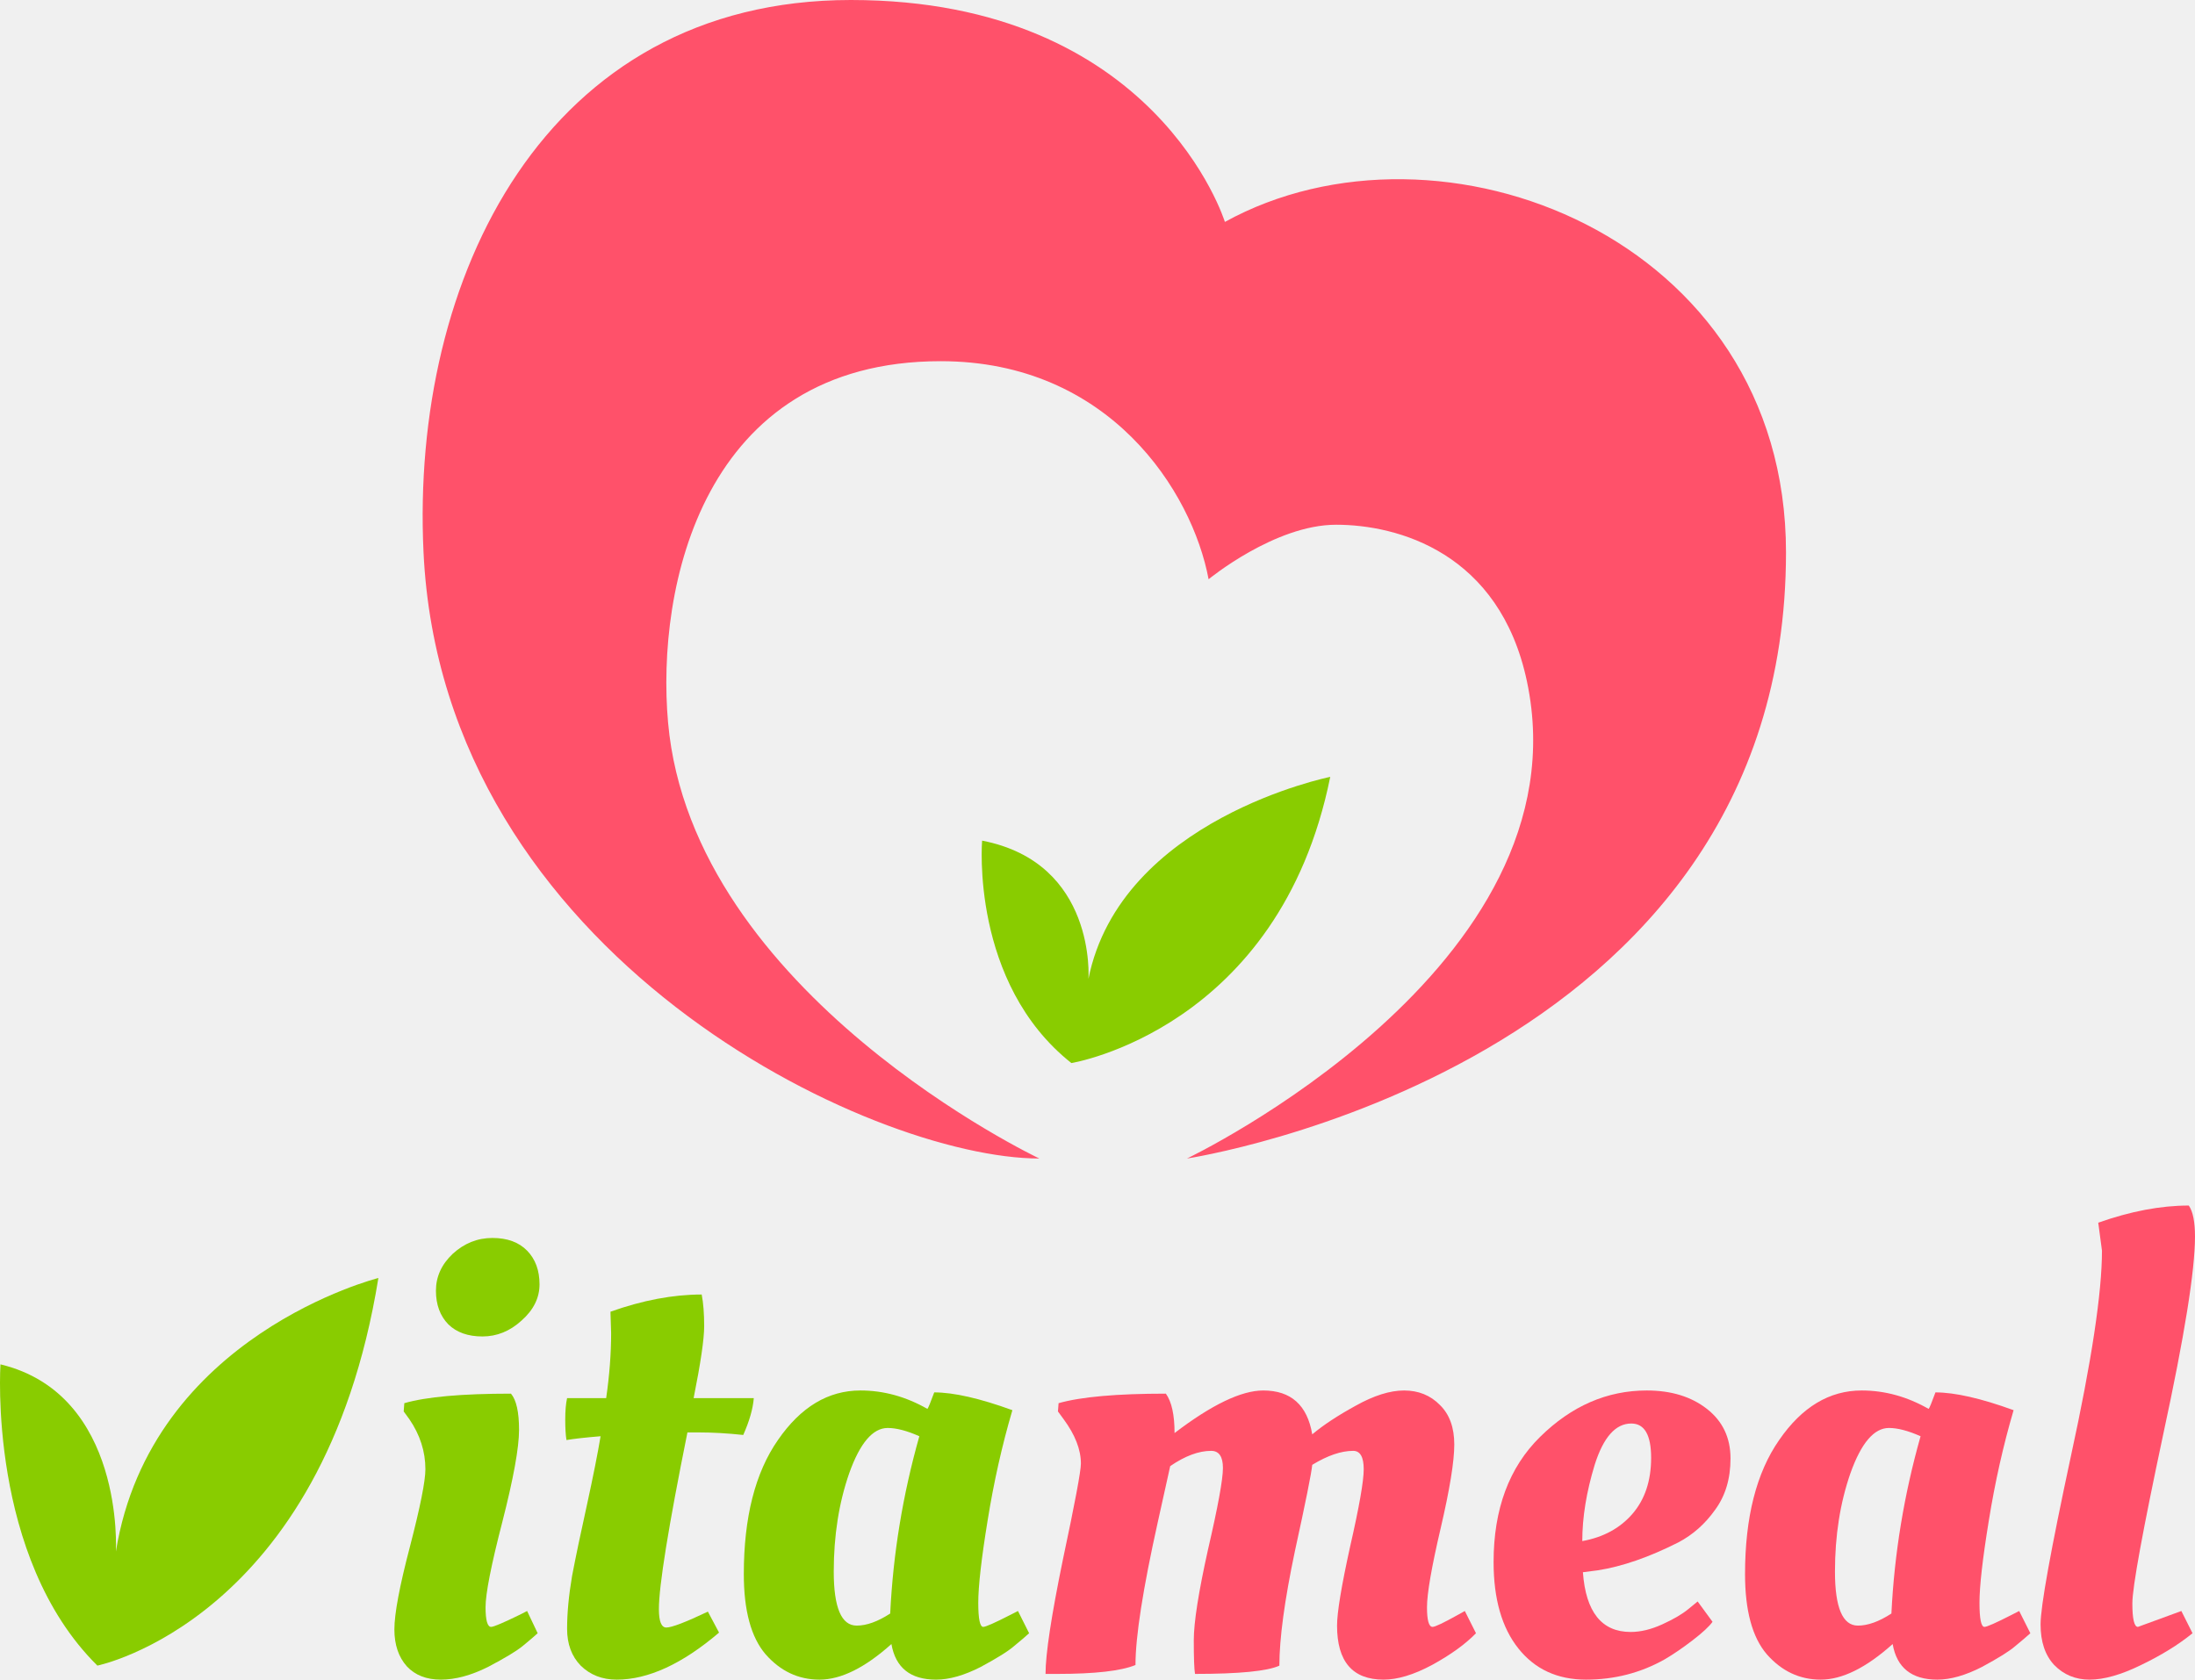
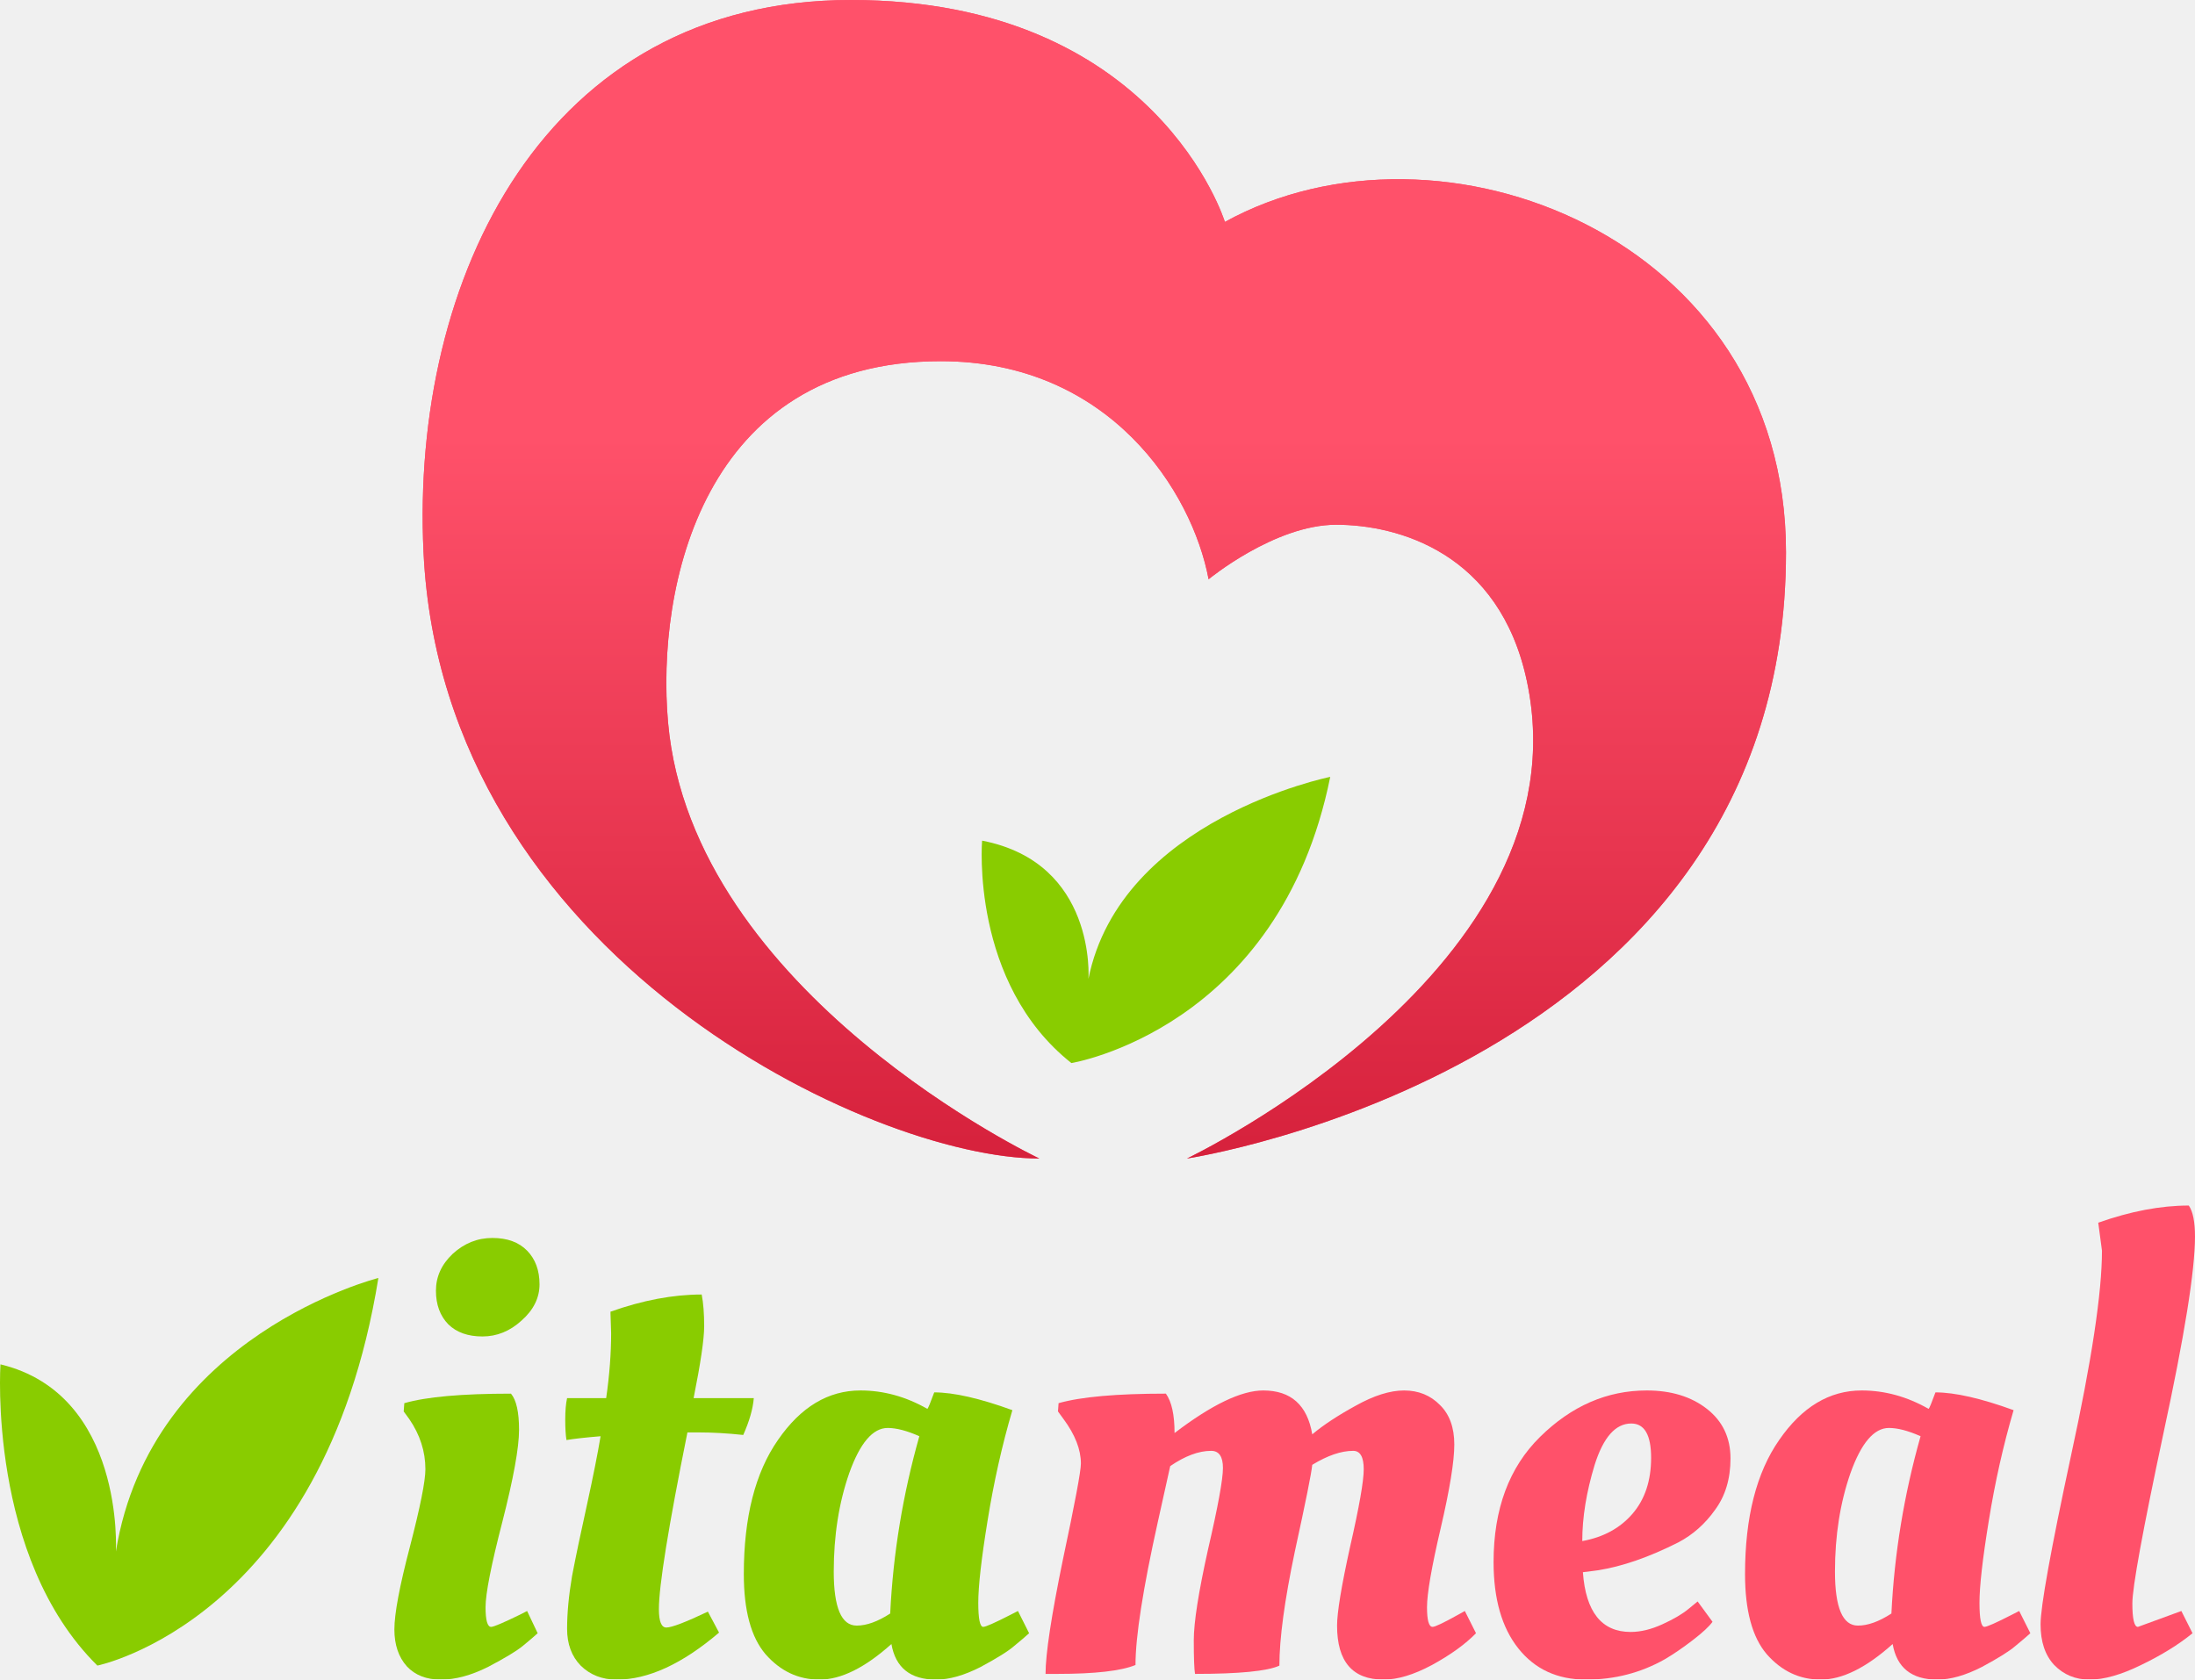
<svg xmlns="http://www.w3.org/2000/svg" width="162" height="124" viewBox="0 0 162 124" fill="none">
-   <g clip-path="url(#clip0_468_1834)">
-     <path d="M38.308 105.562C38.308 106.875 37.896 109.143 37.072 112.365C36.248 115.555 35.836 117.651 35.836 118.651C35.836 119.621 35.974 120.106 36.248 120.106C36.431 120.106 37.133 119.809 38.354 119.214L38.903 118.933L39.682 120.575C39.407 120.825 39.041 121.138 38.583 121.513C38.125 121.889 37.271 122.405 36.02 123.062C34.768 123.687 33.609 124 32.541 124C31.473 124 30.633 123.672 30.023 123.015C29.413 122.327 29.107 121.42 29.107 120.294C29.107 119.136 29.489 117.103 30.252 114.194C31.015 111.254 31.396 109.346 31.396 108.471C31.396 107.157 31 105.921 30.206 104.764L29.794 104.201L29.84 103.591C31.457 103.122 34.082 102.887 37.713 102.887C38.11 103.357 38.308 104.248 38.308 105.562ZM33.09 97.773C32.48 97.148 32.174 96.319 32.174 95.287C32.174 94.255 32.586 93.348 33.41 92.566C34.265 91.784 35.241 91.393 36.34 91.393C37.439 91.393 38.293 91.706 38.903 92.331C39.514 92.957 39.819 93.785 39.819 94.818C39.819 95.819 39.377 96.71 38.492 97.492C37.637 98.274 36.676 98.665 35.608 98.665C34.539 98.665 33.7 98.368 33.09 97.773Z" fill="#89CC00" />
-     <path d="M55.633 103.216C55.572 103.998 55.312 104.905 54.855 105.937C53.695 105.812 52.596 105.749 51.559 105.749H50.735C49.331 112.724 48.629 117.072 48.629 118.792C48.629 119.699 48.812 120.153 49.178 120.153C49.575 120.153 50.597 119.762 52.245 118.98L53.069 120.528C50.353 122.843 47.836 124 45.516 124C44.448 124 43.563 123.656 42.861 122.968C42.19 122.28 41.854 121.373 41.854 120.247C41.854 119.089 41.976 117.791 42.22 116.353C42.495 114.914 42.861 113.162 43.319 111.098C43.777 109.002 44.112 107.313 44.326 106.031C43.197 106.125 42.358 106.218 41.808 106.312C41.747 105.937 41.717 105.437 41.717 104.811C41.717 104.154 41.763 103.622 41.854 103.216H44.738C44.982 101.527 45.104 99.932 45.104 98.43L45.059 96.976V96.835C47.439 95.991 49.682 95.568 51.788 95.568C51.91 96.194 51.971 96.976 51.971 97.914C51.971 98.853 51.711 100.62 51.193 103.216H55.633Z" fill="#89CC00" />
-     <path d="M68.447 104.013C68.507 103.951 68.675 103.544 68.95 102.794C70.384 102.794 72.307 103.231 74.718 104.107C73.955 106.703 73.344 109.424 72.887 112.271C72.429 115.086 72.2 117.103 72.2 118.323C72.2 119.512 72.322 120.106 72.566 120.106C72.749 120.106 73.421 119.809 74.58 119.214L75.13 118.933L75.954 120.575C75.679 120.825 75.313 121.138 74.855 121.513C74.428 121.889 73.604 122.405 72.383 123.062C71.162 123.687 70.064 124 69.087 124C67.195 124 66.097 123.124 65.791 121.373C63.838 123.124 62.068 124 60.481 124C58.925 124 57.597 123.374 56.499 122.123C55.431 120.872 54.897 118.902 54.897 116.212C54.897 112.021 55.736 108.721 57.414 106.312C59.093 103.873 61.122 102.653 63.503 102.653C65.212 102.653 66.86 103.106 68.447 104.013ZM63.228 120.012C63.96 120.012 64.784 119.715 65.7 119.121C65.913 114.71 66.631 110.347 67.851 106.031C66.936 105.624 66.158 105.421 65.517 105.421C64.418 105.421 63.472 106.531 62.679 108.752C61.916 110.941 61.534 113.366 61.534 116.024C61.534 118.683 62.099 120.012 63.228 120.012Z" fill="#89CC00" />
-     <path d="M78.035 123.578H77.165C77.165 122.108 77.593 119.293 78.447 115.133C79.332 110.973 79.775 108.611 79.775 108.048C79.775 107.016 79.347 105.921 78.493 104.764L78.081 104.201L78.127 103.591C79.775 103.122 82.414 102.887 86.046 102.887C86.473 103.482 86.687 104.451 86.687 105.796C89.433 103.701 91.615 102.653 93.233 102.653C95.277 102.653 96.483 103.732 96.849 105.89C97.673 105.202 98.741 104.498 100.053 103.779C101.396 103.028 102.586 102.653 103.624 102.653C104.692 102.653 105.577 103.013 106.279 103.732C106.981 104.42 107.332 105.39 107.332 106.641C107.332 107.892 106.996 109.956 106.325 112.834C105.653 115.711 105.318 117.651 105.318 118.651C105.318 119.621 105.455 120.106 105.73 120.106C105.913 120.106 106.538 119.809 107.606 119.214L108.11 118.933L108.934 120.575C108.14 121.388 107.057 122.17 105.684 122.921C104.341 123.64 103.151 124 102.113 124C99.825 124 98.68 122.671 98.68 120.012C98.68 119.042 99.001 117.103 99.641 114.194C100.313 111.254 100.648 109.346 100.648 108.471C100.648 107.563 100.389 107.11 99.87 107.11C98.985 107.11 97.978 107.454 96.849 108.142C96.788 108.768 96.361 110.895 95.567 114.523C94.804 118.151 94.423 120.966 94.423 122.968C93.538 123.374 91.463 123.578 88.197 123.578C88.136 123.234 88.106 122.405 88.106 121.091C88.106 119.777 88.457 117.541 89.159 114.382C89.891 111.223 90.257 109.221 90.257 108.377C90.257 107.532 89.967 107.11 89.388 107.11C88.472 107.11 87.465 107.485 86.366 108.236C86.305 108.517 86 109.894 85.451 112.365C84.352 117.307 83.803 120.825 83.803 122.921C82.735 123.359 80.812 123.578 78.035 123.578Z" fill="#FF516A" />
-     <path d="M110.233 115.32C110.233 111.411 111.377 108.33 113.666 106.078C115.985 103.794 118.61 102.653 121.539 102.653C123.34 102.653 124.82 103.106 125.98 104.013C127.139 104.92 127.719 106.14 127.719 107.673C127.719 109.174 127.338 110.441 126.575 111.473C125.842 112.505 124.942 113.303 123.874 113.866C121.707 114.961 119.724 115.649 117.923 115.93L116.825 116.071C117.038 119.011 118.213 120.481 120.349 120.481C121.082 120.481 121.86 120.294 122.684 119.918C123.508 119.543 124.149 119.168 124.606 118.792L125.293 118.229L126.392 119.731C126.148 120.075 125.659 120.528 124.927 121.091C124.194 121.654 123.508 122.123 122.867 122.499C121.097 123.5 119.159 124 117.053 124C114.948 124 113.284 123.234 112.064 121.701C110.843 120.168 110.233 118.042 110.233 115.32ZM116.779 113.772C118.335 113.491 119.571 112.818 120.487 111.755C121.402 110.691 121.86 109.315 121.86 107.626C121.86 105.937 121.372 105.092 120.395 105.092C119.235 105.092 118.335 106.109 117.694 108.142C117.084 110.144 116.779 112.021 116.779 113.772Z" fill="#FF516A" />
-     <path d="M142.341 104.013C142.402 103.951 142.57 103.544 142.844 102.794C144.279 102.794 146.201 103.231 148.612 104.107C147.849 106.703 147.239 109.424 146.781 112.271C146.323 115.086 146.094 117.103 146.094 118.323C146.094 119.512 146.216 120.106 146.46 120.106C146.644 120.106 147.315 119.809 148.475 119.214L149.024 118.933L149.848 120.575C149.573 120.825 149.207 121.138 148.749 121.513C148.322 121.889 147.498 122.405 146.277 123.062C145.057 123.687 143.958 124 142.982 124C141.089 124 139.991 123.124 139.686 121.373C137.733 123.124 135.963 124 134.376 124C132.819 124 131.492 123.374 130.393 122.123C129.325 120.872 128.791 118.902 128.791 116.212C128.791 112.021 129.63 108.721 131.309 106.312C132.987 103.873 135.017 102.653 137.397 102.653C139.106 102.653 140.754 103.106 142.341 104.013ZM137.122 120.012C137.855 120.012 138.679 119.715 139.594 119.121C139.808 114.71 140.525 110.347 141.746 106.031C140.83 105.624 140.052 105.421 139.411 105.421C138.312 105.421 137.366 106.531 136.573 108.752C135.81 110.941 135.428 113.366 135.428 116.024C135.428 118.683 135.993 120.012 137.122 120.012Z" fill="#FF516A" />
-     <path d="M154.218 124C153.18 124 152.311 123.64 151.609 122.921C150.938 122.202 150.602 121.201 150.602 119.918C150.602 118.605 151.349 114.46 152.845 107.485C154.371 100.479 155.134 95.428 155.134 92.331L154.859 90.267C157.239 89.422 159.467 89 161.542 89C161.847 89.438 162 90.204 162 91.299C162 93.801 161.222 98.649 159.665 105.843C158.14 113.006 157.377 117.181 157.377 118.37C157.377 119.527 157.514 120.106 157.789 120.106L160.993 118.933L161.817 120.575C160.779 121.42 159.513 122.202 158.018 122.921C156.553 123.64 155.286 124 154.218 124Z" fill="#FF516A" />
-     <path d="M7.188 122.964C7.188 122.964 23.841 119.59 27.926 94.349C27.926 94.349 11.137 98.562 8.553 114.541C8.553 114.541 9.211 102.932 0.035 100.725C0.035 100.725 -0.924 114.95 7.191 122.968L7.188 122.964Z" fill="#89CC00" />
-     <path d="M87.603 85.528C87.603 85.528 131.814 78.869 131.814 40.776C131.814 17.459 106.245 7.652 90.401 16.383C90.401 16.383 85.361 0 62.797 0C40.229 0 30.291 20.524 31.258 40.776C32.682 70.638 64.342 85.528 76.708 85.528C76.708 85.528 51.089 73.402 49.305 53.329C48.426 43.438 51.793 26.665 69.429 26.665C81.879 26.665 87.987 36.28 89.2 42.764C89.2 42.764 94.082 38.739 98.609 38.739C103.137 38.739 110.684 40.776 112.696 50.311C117.157 71.441 87.603 85.528 87.603 85.528Z" fill="#FF516A" />
-     <path d="M79.074 78.481C79.074 78.481 94.415 75.99 98.177 57.353C98.177 57.353 82.711 60.464 80.332 72.262C80.332 72.262 80.937 63.691 72.484 62.061C72.484 62.061 71.601 72.564 79.077 78.484L79.074 78.481Z" fill="#89CC00" />
+   <g clip-path="url(#clip0_1209_6520)">
+     <mask id="mask0_1209_6520" style="mask-type:luminance" maskUnits="userSpaceOnUse" x="0" y="0" width="162" height="124">
+       <path d="M162 0H0V124H162V0Z" fill="white" />
+     </mask>
+     <g mask="url(#mask0_1209_6520)">
+       <path d="M38.308 105.562C38.308 106.875 37.896 109.143 37.072 112.365C36.248 115.555 35.836 117.651 35.836 118.651C35.836 119.621 35.974 120.106 36.248 120.106C36.431 120.106 37.133 119.809 38.354 119.214L38.903 118.933L39.682 120.575C39.407 120.825 39.041 121.138 38.583 121.513C38.125 121.889 37.271 122.405 36.02 123.062C34.768 123.687 33.609 124 32.541 124C31.473 124 30.633 123.672 30.023 123.015C29.413 122.327 29.107 121.42 29.107 120.294C29.107 119.136 29.489 117.103 30.252 114.194C31.015 111.254 31.396 109.346 31.396 108.471C31.396 107.157 31 105.921 30.206 104.764L29.794 104.201L29.84 103.591C31.457 103.122 34.082 102.887 37.713 102.887C38.11 103.357 38.308 104.248 38.308 105.562ZM33.09 97.773C32.48 97.148 32.174 96.319 32.174 95.287C32.174 94.254 32.586 93.347 33.41 92.566C34.265 91.784 35.241 91.393 36.34 91.393C37.439 91.393 38.293 91.705 38.903 92.331C39.514 92.957 39.819 93.785 39.819 94.817C39.819 95.818 39.377 96.71 38.492 97.492C37.637 98.274 36.676 98.665 35.608 98.665C34.539 98.665 33.7 98.368 33.09 97.773Z" fill="#89CC00" />
+       <path d="M55.633 103.216C55.572 103.998 55.312 104.905 54.855 105.937C53.695 105.812 52.596 105.749 51.559 105.749H50.735C49.331 112.724 48.629 117.072 48.629 118.792C48.629 119.699 48.812 120.153 49.178 120.153C49.575 120.153 50.597 119.762 52.245 118.98L53.069 120.528C50.353 122.843 47.836 124 45.516 124C44.448 124 43.563 123.656 42.861 122.968C42.19 122.28 41.854 121.373 41.854 120.247C41.854 119.089 41.976 117.791 42.22 116.353C42.495 114.914 42.861 113.162 43.319 111.098C43.777 109.002 44.112 107.313 44.326 106.031C43.197 106.125 42.358 106.218 41.808 106.312C41.747 105.937 41.717 105.437 41.717 104.811C41.717 104.154 41.763 103.622 41.854 103.216H44.738C44.982 101.527 45.104 99.932 45.104 98.43L45.058 96.976V96.835C47.439 95.991 49.682 95.568 51.788 95.568C51.91 96.194 51.971 96.976 51.971 97.914C51.971 98.853 51.711 100.62 51.192 103.216H55.633Z" fill="#89CC00" />
+       <path d="M68.446 104.012C68.507 103.95 68.675 103.543 68.95 102.793C70.384 102.793 72.307 103.23 74.718 104.106C73.954 106.702 73.344 109.423 72.886 112.27C72.429 115.085 72.2 117.102 72.2 118.322C72.2 119.511 72.322 120.105 72.566 120.105C72.749 120.105 73.421 119.808 74.58 119.213L75.129 118.932L75.953 120.574C75.679 120.824 75.313 121.137 74.855 121.512C74.428 121.888 73.604 122.404 72.383 123.061C71.162 123.686 70.064 123.999 69.087 123.999C67.195 123.999 66.096 123.123 65.791 121.372C63.838 123.123 62.068 123.999 60.481 123.999C58.925 123.999 57.597 123.373 56.499 122.122C55.431 120.871 54.897 118.901 54.897 116.211C54.897 112.02 55.736 108.72 57.414 106.311C59.093 103.872 61.122 102.652 63.502 102.652C65.211 102.652 66.859 103.105 68.446 104.012ZM63.228 120.011C63.96 120.011 64.784 119.714 65.7 119.12C65.913 114.709 66.63 110.346 67.851 106.03C66.936 105.623 66.157 105.42 65.516 105.42C64.418 105.42 63.472 106.53 62.678 108.751C61.915 110.94 61.534 113.365 61.534 116.023C61.534 118.682 62.099 120.011 63.228 120.011Z" fill="#89CC00" />
+       <path d="M78.036 123.577H77.166C77.166 122.107 77.593 119.292 78.448 115.132C79.333 110.972 79.775 108.61 79.775 108.047C79.775 107.015 79.348 105.92 78.493 104.763L78.082 104.2L78.127 103.59C79.775 103.121 82.415 102.886 86.047 102.886C86.474 103.481 86.687 104.45 86.687 105.795C89.434 103.7 91.616 102.652 93.233 102.652C95.278 102.652 96.484 103.731 96.85 105.889C97.674 105.201 98.742 104.497 100.054 103.778C101.397 103.027 102.587 102.652 103.625 102.652C104.693 102.652 105.578 103.012 106.28 103.731C106.982 104.419 107.333 105.389 107.333 106.64C107.333 107.891 106.997 109.955 106.326 112.833C105.654 115.71 105.319 117.65 105.319 118.65C105.319 119.62 105.456 120.105 105.731 120.105C105.914 120.105 106.539 119.808 107.607 119.213L108.111 118.932L108.935 120.574C108.141 121.387 107.058 122.169 105.685 122.92C104.342 123.639 103.152 123.999 102.114 123.999C99.825 123.999 98.681 122.67 98.681 120.011C98.681 119.041 99.001 117.102 99.642 114.193C100.314 111.253 100.649 109.345 100.649 108.47C100.649 107.562 100.39 107.109 99.871 107.109C98.986 107.109 97.979 107.453 96.85 108.141C96.789 108.767 96.361 110.894 95.568 114.522C94.805 118.15 94.424 120.965 94.424 122.967C93.539 123.373 91.463 123.577 88.198 123.577C88.137 123.233 88.106 122.404 88.106 121.09C88.106 119.776 88.457 117.54 89.159 114.381C89.892 111.222 90.258 109.22 90.258 108.376C90.258 107.531 89.968 107.109 89.388 107.109C88.473 107.109 87.466 107.484 86.367 108.235C86.306 108.516 86.001 109.893 85.451 112.364C84.353 117.306 83.804 120.824 83.804 122.92C82.736 123.358 80.813 123.577 78.036 123.577Z" fill="#FF516A" />
+       <path d="M110.232 115.319C110.232 111.41 111.376 108.329 113.665 106.077C115.984 103.793 118.609 102.652 121.538 102.652C123.339 102.652 124.819 103.105 125.979 104.012C127.138 104.919 127.718 106.139 127.718 107.672C127.718 109.173 127.337 110.44 126.574 111.472C125.841 112.504 124.941 113.302 123.873 113.865C121.706 114.96 119.723 115.648 117.922 115.929L116.824 116.07C117.037 119.01 118.212 120.48 120.348 120.48C121.081 120.48 121.859 120.293 122.683 119.917C123.507 119.542 124.148 119.167 124.605 118.791L125.292 118.228L126.391 119.73C126.147 120.074 125.658 120.527 124.926 121.09C124.193 121.653 123.507 122.122 122.866 122.498C121.096 123.499 119.158 123.999 117.052 123.999C114.947 123.999 113.283 123.233 112.063 121.7C110.842 120.167 110.232 118.041 110.232 115.319ZM116.778 113.771C118.334 113.49 119.57 112.817 120.486 111.754C121.401 110.69 121.859 109.314 121.859 107.625C121.859 105.936 121.371 105.091 120.394 105.091C119.234 105.091 118.334 106.108 117.693 108.141C117.083 110.143 116.778 112.02 116.778 113.771Z" fill="#FF516A" />
+       <path d="M142.341 104.012C142.402 103.95 142.57 103.543 142.844 102.793C144.279 102.793 146.201 103.23 148.612 104.106C147.849 106.702 147.239 109.423 146.781 112.27C146.323 115.085 146.094 117.102 146.094 118.322C146.094 119.511 146.216 120.105 146.46 120.105C146.644 120.105 147.315 119.808 148.475 119.213L149.024 118.932L149.848 120.574C149.573 120.824 149.207 121.137 148.749 121.512C148.322 121.888 147.498 122.404 146.277 123.061C145.057 123.686 143.958 123.999 142.982 123.999C141.089 123.999 139.991 123.123 139.686 121.372C137.733 123.123 135.963 123.999 134.376 123.999C132.819 123.999 131.492 123.373 130.393 122.122C129.325 120.871 128.791 118.901 128.791 116.211C128.791 112.02 129.63 108.72 131.309 106.311C132.987 103.872 135.017 102.652 137.397 102.652C139.106 102.652 140.754 103.105 142.341 104.012ZM137.122 120.011C137.855 120.011 138.679 119.714 139.594 119.12C139.808 114.709 140.525 110.346 141.746 106.03C140.83 105.623 140.052 105.42 139.411 105.42C138.312 105.42 137.366 106.53 136.573 108.751C135.81 110.94 135.428 113.365 135.428 116.023C135.428 118.682 135.993 120.011 137.122 120.011Z" fill="#FF516A" />
+       <path d="M154.218 124C153.18 124 152.311 123.64 151.609 122.921C150.938 122.202 150.602 121.201 150.602 119.918C150.602 118.605 151.349 114.46 152.845 107.485C154.371 100.479 155.134 95.428 155.134 92.331L154.859 90.267C157.239 89.422 159.467 89 161.542 89C161.847 89.438 162 90.204 162 91.299C162 93.801 161.222 98.649 159.665 105.843C158.14 113.006 157.377 117.181 157.377 118.37C157.377 119.527 157.514 120.106 157.789 120.106L160.993 118.933L161.817 120.575C160.779 121.42 159.513 122.202 158.018 122.921C156.553 123.64 155.286 124 154.218 124Z" fill="#FF516A" />
+       <path d="M7.188 122.963C7.188 122.963 23.841 119.589 27.926 94.348C27.926 94.348 11.137 98.561 8.553 114.54C8.553 114.54 9.211 102.931 0.035 100.724C0.035 100.724 -0.924 114.949 7.191 122.967L7.188 122.963Z" fill="#89CC00" />
+       <path d="M87.603 85.528C87.603 85.528 131.814 78.869 131.814 40.776C131.814 17.459 106.245 7.652 90.401 16.383C90.401 16.383 85.361 0 62.797 0C40.229 0 30.291 20.524 31.258 40.776C32.682 70.638 64.342 85.528 76.708 85.528C76.708 85.528 51.089 73.402 49.305 53.329C48.426 43.438 51.793 26.665 69.429 26.665C81.879 26.665 87.987 36.28 89.2 42.764C89.2 42.764 94.082 38.739 98.609 38.739C103.137 38.739 110.684 40.776 112.696 50.311C117.157 71.441 87.603 85.528 87.603 85.528Z" fill="#FF516A" />
+       <path d="M87.603 85.528C87.603 85.528 131.814 78.869 131.814 40.776C131.814 17.459 106.245 7.652 90.401 16.383C90.401 16.383 85.361 0 62.797 0C40.229 0 30.291 20.524 31.258 40.776C32.682 70.638 64.342 85.528 76.708 85.528C76.708 85.528 51.089 73.402 49.305 53.329C48.426 43.438 51.793 26.665 69.429 26.665C81.879 26.665 87.987 36.28 89.2 42.764C89.2 42.764 94.082 38.739 98.609 38.739C103.137 38.739 110.684 40.776 112.696 50.311C117.157 71.441 87.603 85.528 87.603 85.528Z" fill="url(#paint0_linear_1209_6520)" />
+       <path d="M79.074 78.481C79.074 78.481 94.415 75.99 98.177 57.353C98.177 57.353 82.711 60.464 80.332 72.262C80.332 72.262 80.937 63.691 72.483 62.061C72.483 62.061 71.6 72.564 79.077 78.484L79.074 78.481Z" fill="#89CC00" />
+     </g>
  </g>
  <defs>
-     <clipPath id="clip0_468_1834">
+     <linearGradient id="paint0_linear_1209_6520" x1="81.504" y1="0" x2="81.504" y2="85.528" gradientUnits="userSpaceOnUse">
+       <stop offset="0.377" stop-color="#FF516A" />
+       <stop offset="1" stop-color="#D6213C" />
+     </linearGradient>
+     <clipPath id="clip0_1209_6520">
      <rect width="162" height="124" fill="white" />
    </clipPath>
  </defs>
</svg>
